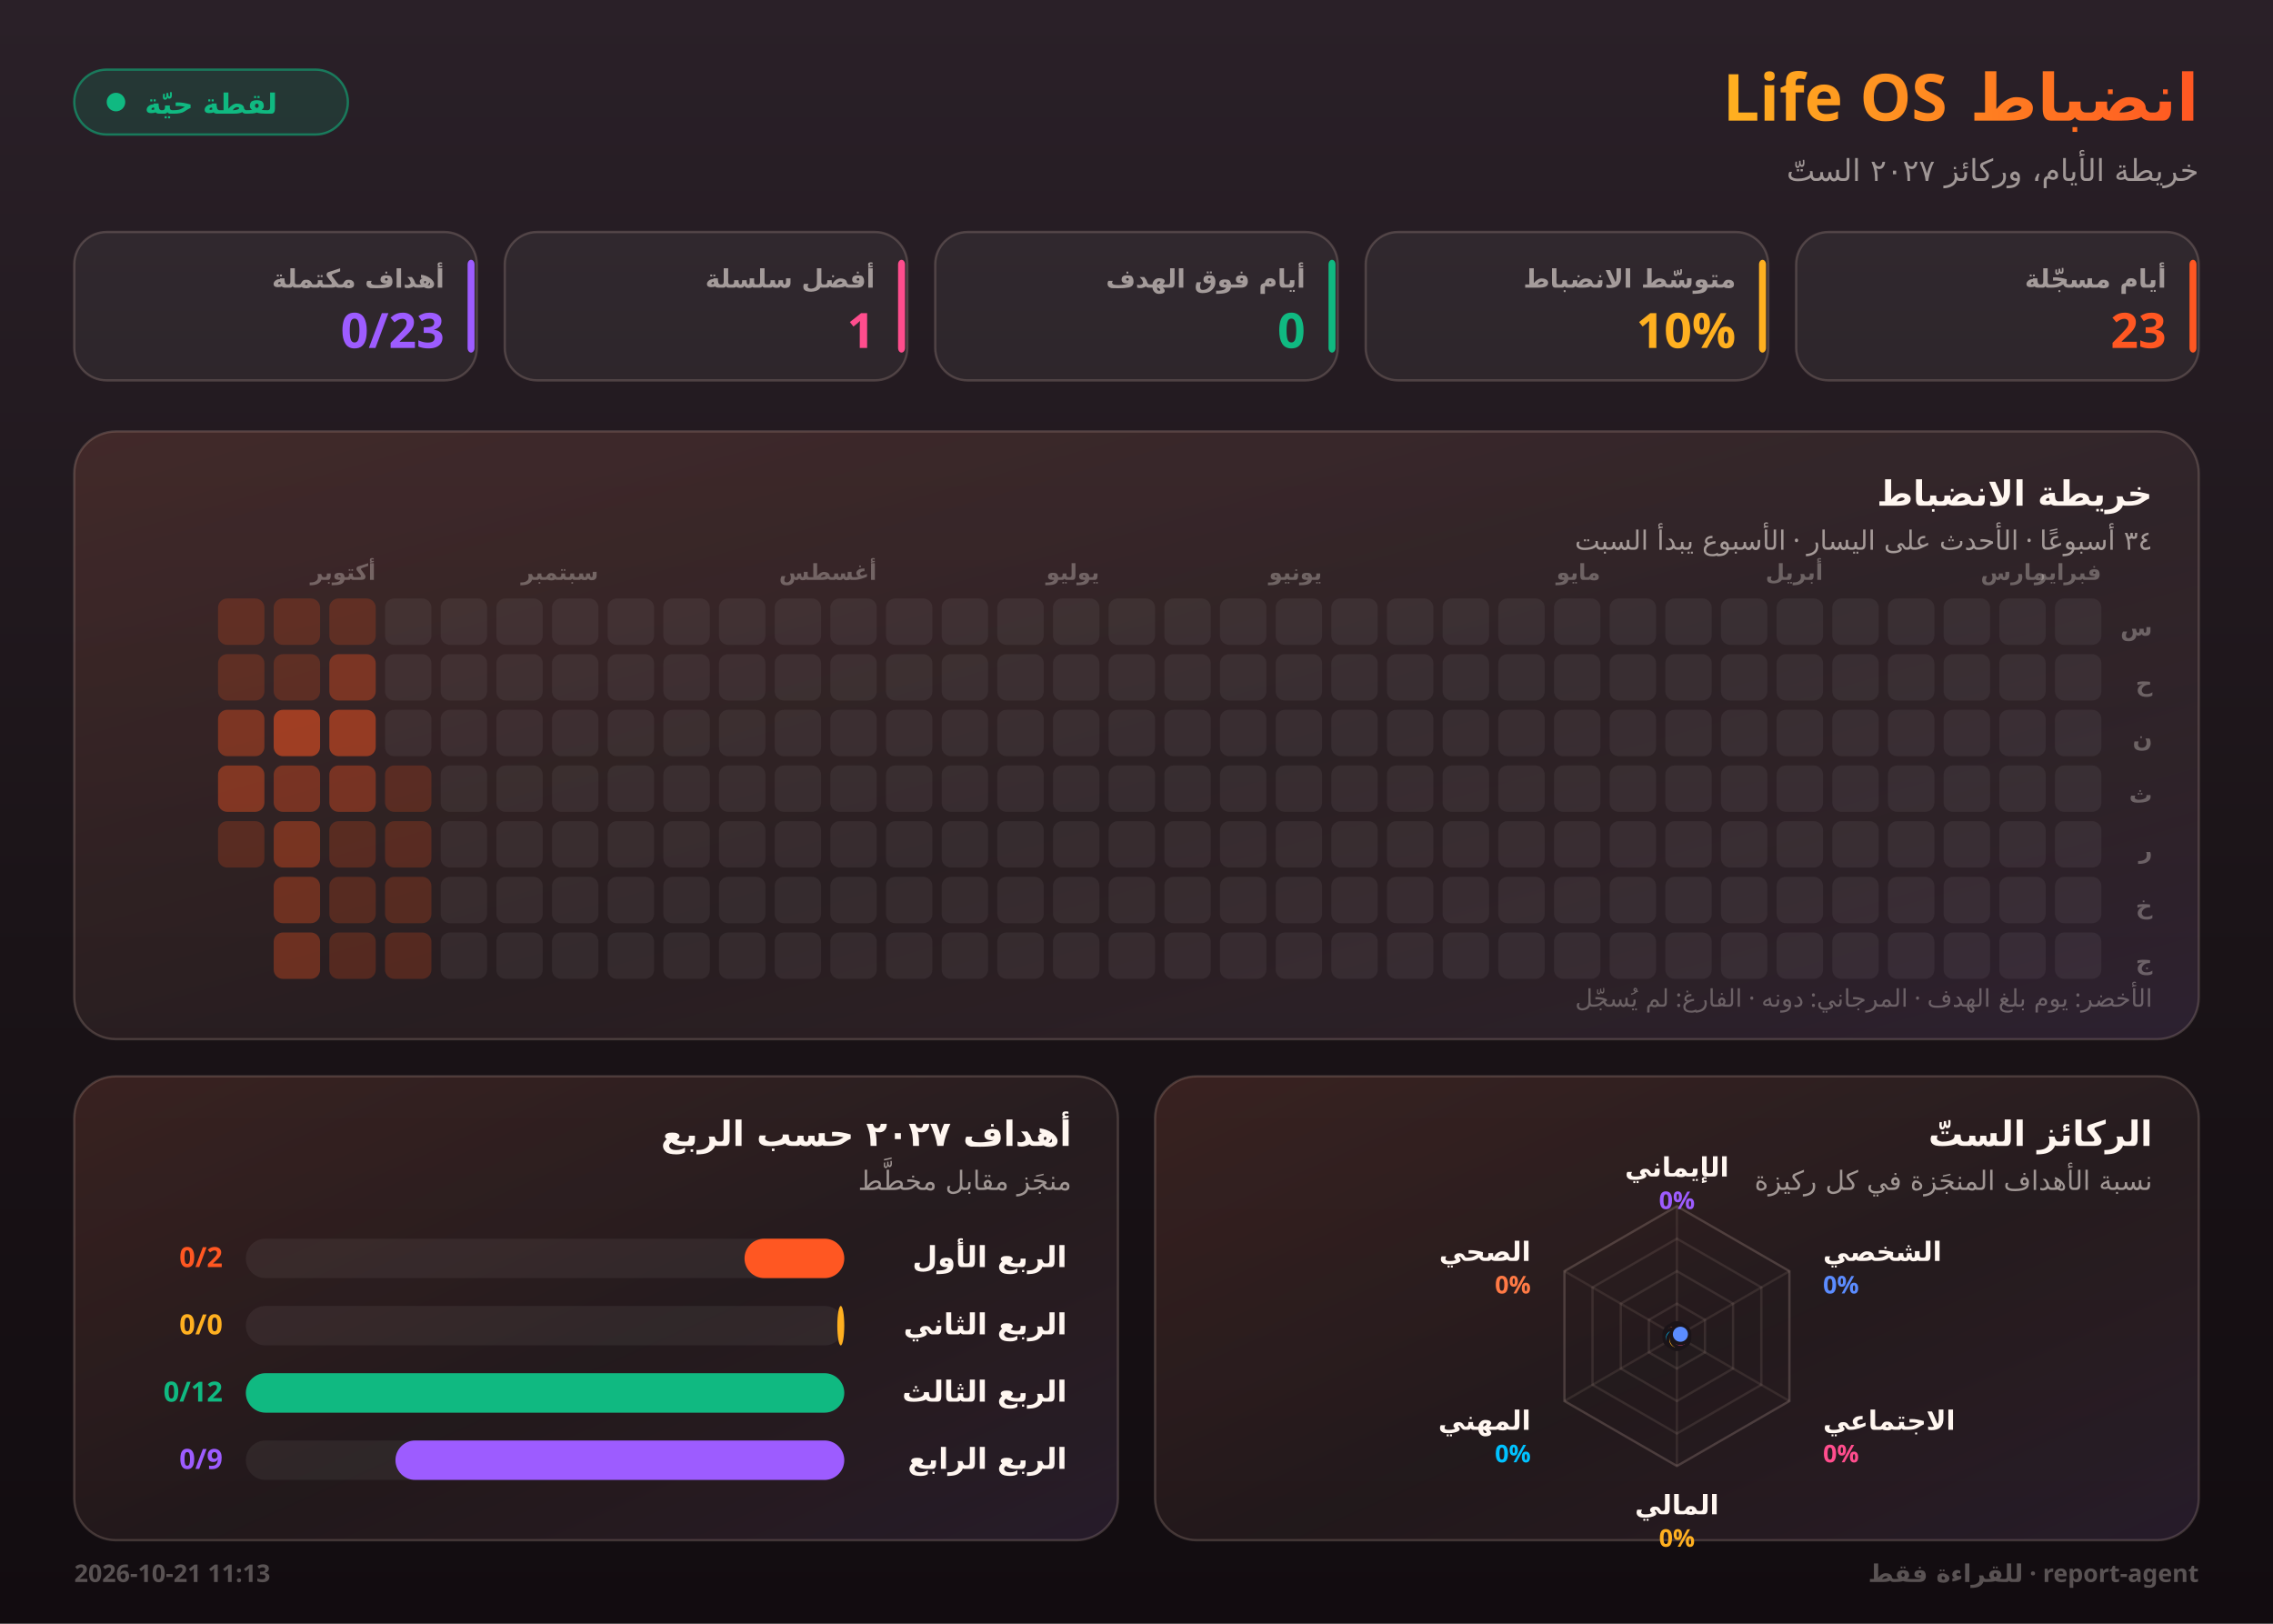
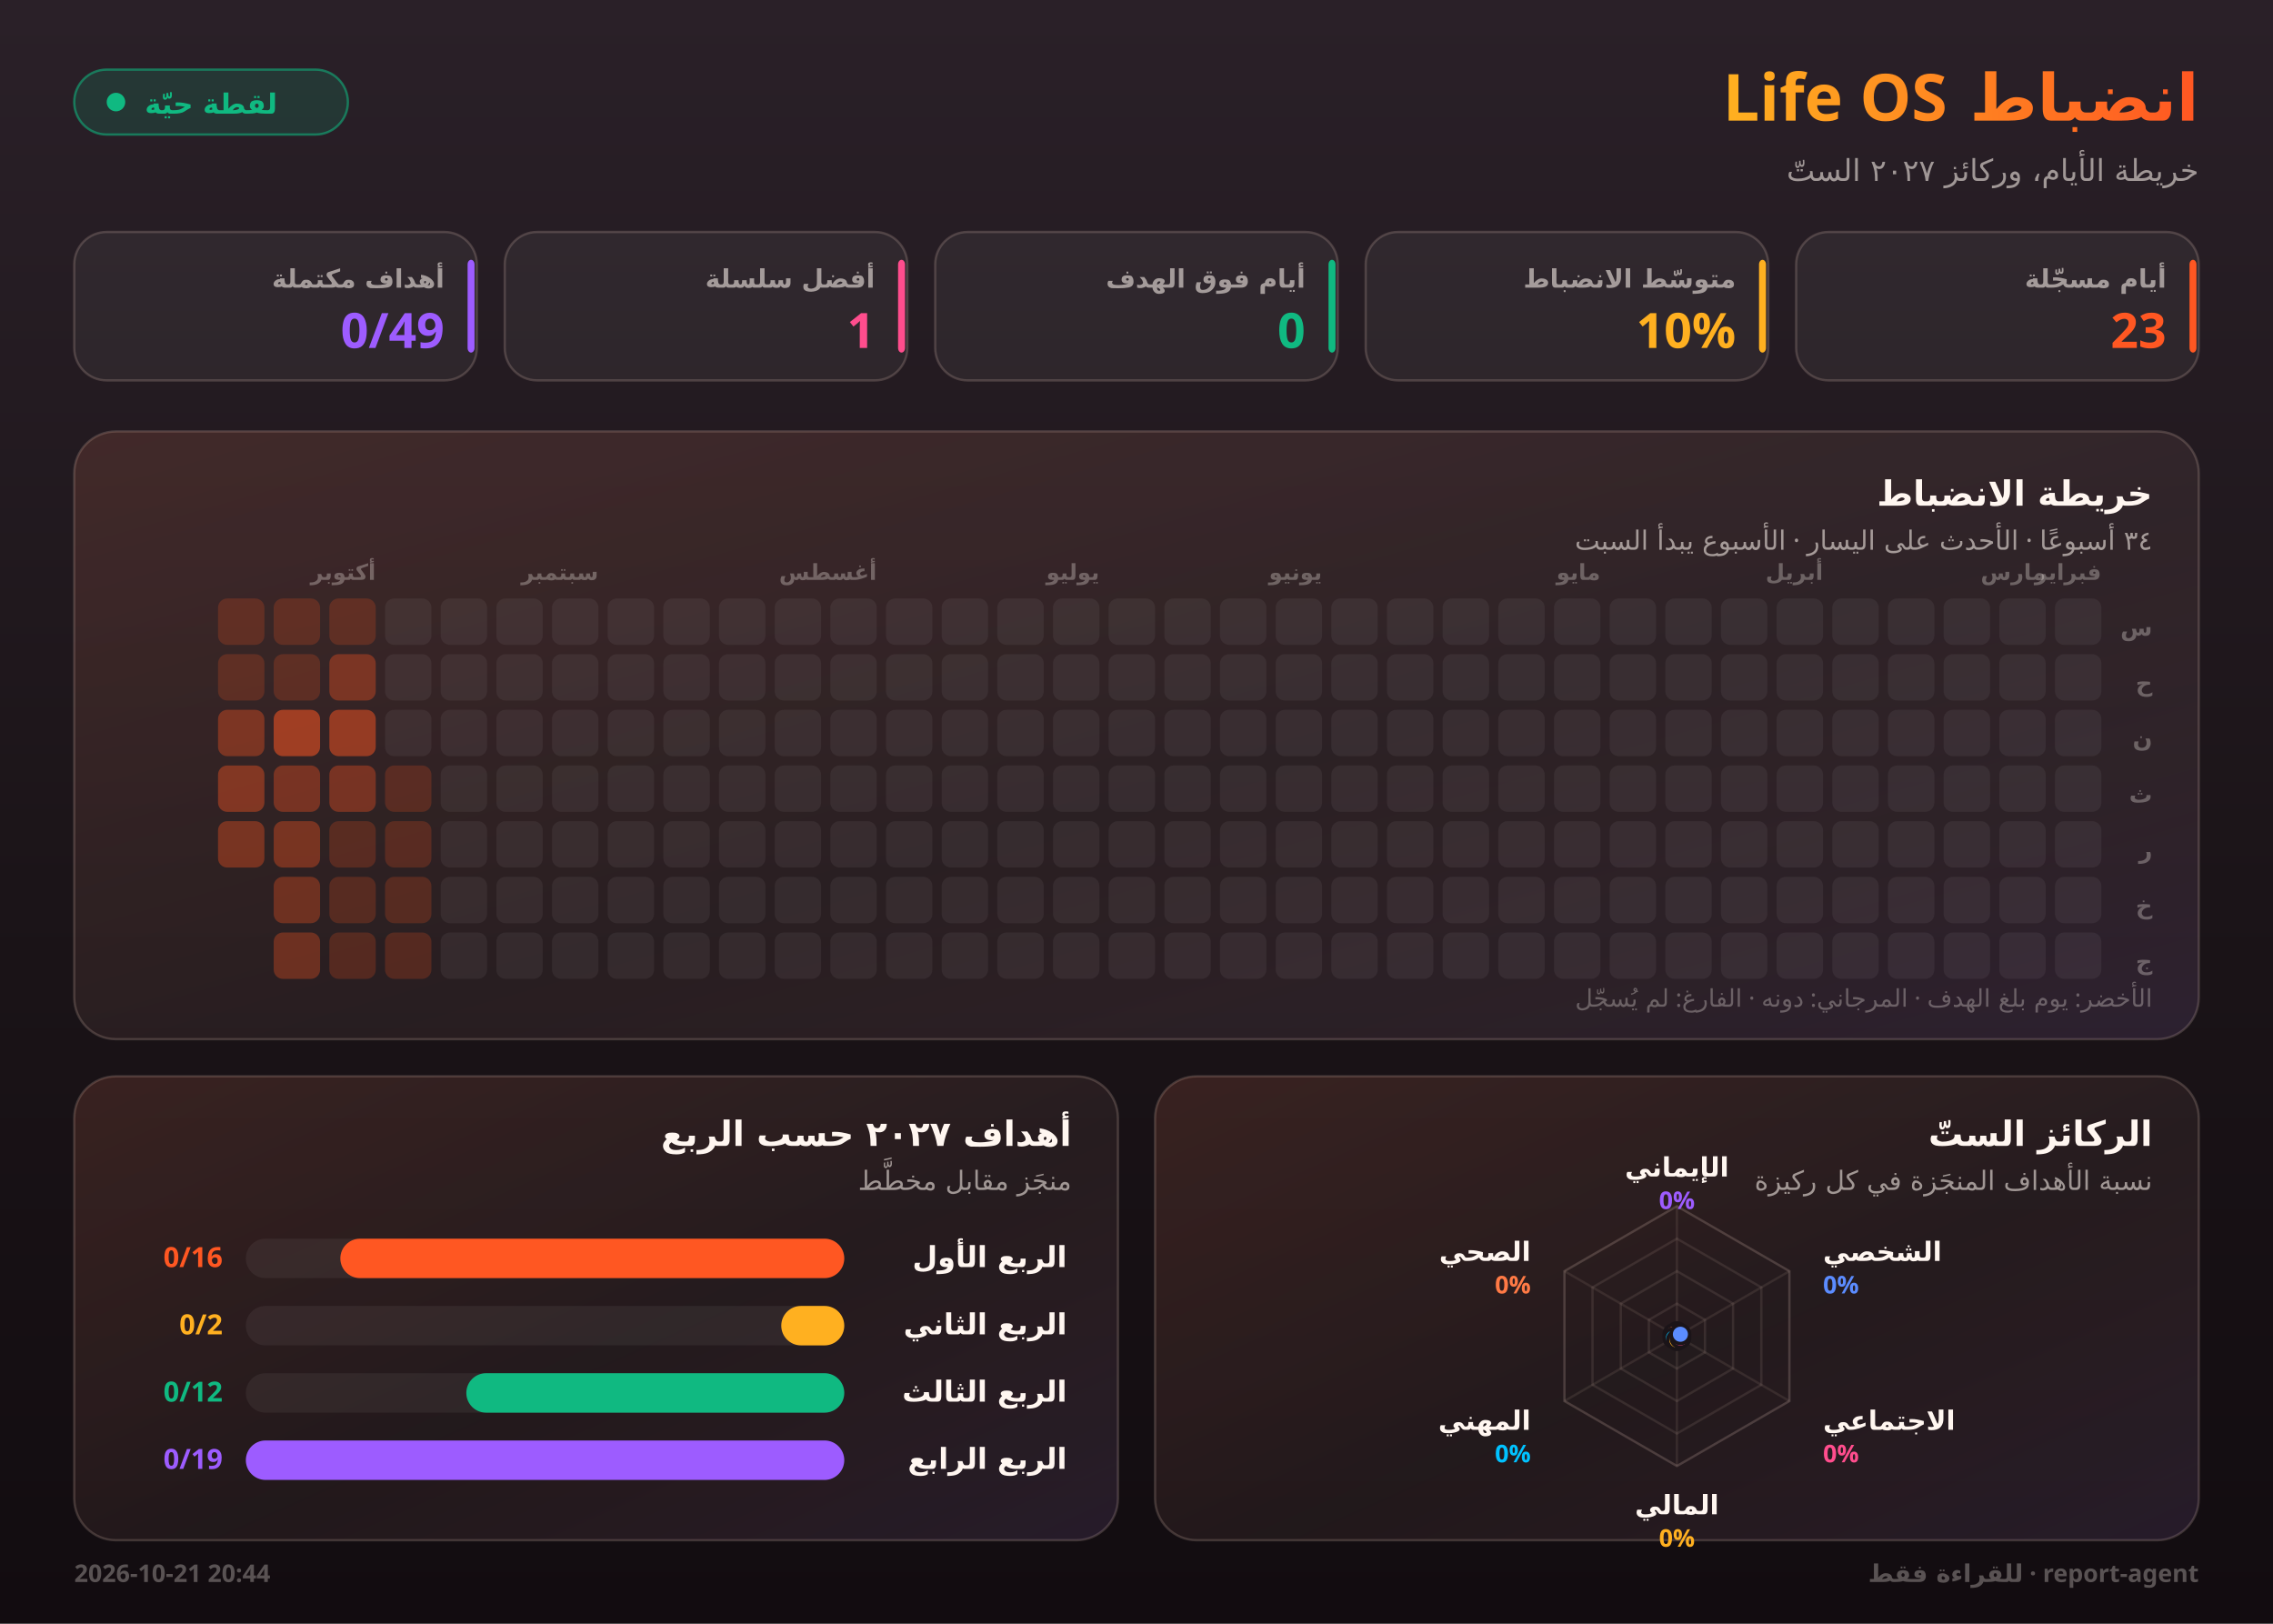
<svg xmlns="http://www.w3.org/2000/svg" width="980" height="700" viewBox="0 0 980 700" font-family="Tajawal, Cairo, 'Segoe UI', system-ui, sans-serif">
  <defs>
    <linearGradient id="sky" x1="0" y1="0" x2="0" y2="1">
      <stop offset="0%" stop-color="#2A2028" />
      <stop offset="55%" stop-color="#1B1418" />
      <stop offset="100%" stop-color="#120C10" />
    </linearGradient>
    <linearGradient id="sheen" x1="0" y1="0" x2="1" y2="1">
      <stop offset="0%" stop-color="#FF5722" stop-opacity="0.10" />
      <stop offset="55%" stop-color="#FF5722" stop-opacity="0.02" />
      <stop offset="100%" stop-color="#9D5CFF" stop-opacity="0.07" />
    </linearGradient>
    <linearGradient id="title" x1="1" y1="0" x2="0" y2="0">
      <stop offset="0%" stop-color="#FF5722" />
      <stop offset="100%" stop-color="#FFB020" />
    </linearGradient>
  </defs>
  <rect width="980" height="700" fill="url(#sky)" />
  <text x="948" y="52" fill="url(#title)" font-size="28" font-weight="800" text-anchor="start" style="direction:rtl;unicode-bidi:isolate">انضباط Life OS</text>
  <text x="948" y="78" fill="rgba(255,246,240,0.56)" font-size="13" font-weight="500" text-anchor="start" style="direction:rtl;unicode-bidi:isolate">خريطة الأيام، وركائز ٢٠٢٧ الستّ</text>
  <rect x="32" y="30" width="118" height="28" rx="14" fill="#10B981" fill-opacity="0.16" stroke="#10B981" stroke-opacity="0.55" />
  <circle cx="50" cy="44" r="4" fill="#10B981" />
  <text x="91" y="49" fill="#10B981" font-size="12" font-weight="700" text-anchor="middle" style="direction:rtl;unicode-bidi:isolate">لقطة حيّة</text>
  <rect x="774.4" y="100" width="173.6" height="64" rx="14" fill="rgba(255,255,255,0.05)" stroke="rgba(255,225,210,0.18)" />
  <rect x="944" y="112" width="3" height="40" rx="2" fill="#FF5722" />
  <text x="934" y="124" fill="rgba(255,246,240,0.56)" font-size="11" font-weight="600" text-anchor="start" style="direction:rtl;unicode-bidi:isolate">أيام مسجّلة</text>
  <text x="934" y="150" fill="#FF5722" font-size="21" font-weight="800" text-anchor="end" style="direction:ltr;unicode-bidi:isolate">23</text>
  <rect x="588.8" y="100" width="173.6" height="64" rx="14" fill="rgba(255,255,255,0.05)" stroke="rgba(255,225,210,0.18)" />
  <rect x="758.4" y="112" width="3" height="40" rx="2" fill="#FFB020" />
  <text x="748.4" y="124" fill="rgba(255,246,240,0.56)" font-size="11" font-weight="600" text-anchor="start" style="direction:rtl;unicode-bidi:isolate">متوسّط الانضباط</text>
  <text x="748.4" y="150" fill="#FFB020" font-size="21" font-weight="800" text-anchor="end" style="direction:ltr;unicode-bidi:isolate">10%</text>
  <rect x="403.2" y="100" width="173.6" height="64" rx="14" fill="rgba(255,255,255,0.05)" stroke="rgba(255,225,210,0.18)" />
  <rect x="572.8" y="112" width="3" height="40" rx="2" fill="#10B981" />
  <text x="562.8" y="124" fill="rgba(255,246,240,0.56)" font-size="11" font-weight="600" text-anchor="start" style="direction:rtl;unicode-bidi:isolate">أيام فوق الهدف</text>
  <text x="562.8" y="150" fill="#10B981" font-size="21" font-weight="800" text-anchor="end" style="direction:ltr;unicode-bidi:isolate">0</text>
  <rect x="217.6" y="100" width="173.6" height="64" rx="14" fill="rgba(255,255,255,0.05)" stroke="rgba(255,225,210,0.18)" />
  <rect x="387.2" y="112" width="3" height="40" rx="2" fill="#FF4D8D" />
  <text x="377.2" y="124" fill="rgba(255,246,240,0.56)" font-size="11" font-weight="600" text-anchor="start" style="direction:rtl;unicode-bidi:isolate">أفضل سلسلة</text>
  <text x="377.2" y="150" fill="#FF4D8D" font-size="21" font-weight="800" text-anchor="end" style="direction:ltr;unicode-bidi:isolate">1</text>
  <rect x="32" y="100" width="173.6" height="64" rx="14" fill="rgba(255,255,255,0.05)" stroke="rgba(255,225,210,0.18)" />
  <rect x="201.6" y="112" width="3" height="40" rx="2" fill="#9D5CFF" />
  <text x="191.6" y="124" fill="rgba(255,246,240,0.56)" font-size="11" font-weight="600" text-anchor="start" style="direction:rtl;unicode-bidi:isolate">أهداف مكتملة</text>
-   <text x="191.6" y="150" fill="#9D5CFF" font-size="21" font-weight="800" text-anchor="end" style="direction:ltr;unicode-bidi:isolate">0/23</text>
+   <text x="191.6" y="150" fill="#9D5CFF" font-size="21" font-weight="800" text-anchor="end" style="direction:ltr;unicode-bidi:isolate">0/49</text>
  <g>
    <rect x="32" y="186" width="916" height="262" rx="18" fill="rgba(255,255,255,0.045)" stroke="rgba(255,225,210,0.18)" />
    <rect x="32" y="186" width="916" height="262" rx="18" fill="url(#sheen)" />
  </g>
  <text x="928" y="218" fill="#FFF6F0" font-size="15" font-weight="700" text-anchor="start" style="direction:rtl;unicode-bidi:isolate">خريطة الانضباط</text>
  <text x="928" y="237" fill="rgba(255,246,240,0.56)" font-size="11.5" font-weight="500" text-anchor="start" style="direction:rtl;unicode-bidi:isolate">٣٤ أسبوعًا · الأحدث على اليسار · الأسبوع يبدأ السبت</text>
  <text x="928" y="274" fill="rgba(255,246,240,0.30)" font-size="10" font-weight="600" text-anchor="start" style="direction:rtl;unicode-bidi:isolate">س</text>
  <text x="928" y="298" fill="rgba(255,246,240,0.30)" font-size="10" font-weight="600" text-anchor="start" style="direction:rtl;unicode-bidi:isolate">ح</text>
  <text x="928" y="322" fill="rgba(255,246,240,0.30)" font-size="10" font-weight="600" text-anchor="start" style="direction:rtl;unicode-bidi:isolate">ن</text>
  <text x="928" y="346" fill="rgba(255,246,240,0.30)" font-size="10" font-weight="600" text-anchor="start" style="direction:rtl;unicode-bidi:isolate">ث</text>
  <text x="928" y="370" fill="rgba(255,246,240,0.30)" font-size="10" font-weight="600" text-anchor="start" style="direction:rtl;unicode-bidi:isolate">ر</text>
  <text x="928" y="394" fill="rgba(255,246,240,0.30)" font-size="10" font-weight="600" text-anchor="start" style="direction:rtl;unicode-bidi:isolate">خ</text>
  <text x="928" y="418" fill="rgba(255,246,240,0.30)" font-size="10" font-weight="600" text-anchor="start" style="direction:rtl;unicode-bidi:isolate">ج</text>
  <text x="906" y="250" fill="rgba(255,246,240,0.30)" font-size="9.5" font-weight="600" text-anchor="start" style="direction:rtl;unicode-bidi:isolate">فبراير</text>
  <rect x="886" y="258" width="20" height="20" rx="4" fill="rgba(255,255,255,0.055)" fill-opacity="1.00" />
  <rect x="886" y="282" width="20" height="20" rx="4" fill="rgba(255,255,255,0.055)" fill-opacity="1.00" />
  <rect x="886" y="306" width="20" height="20" rx="4" fill="rgba(255,255,255,0.055)" fill-opacity="1.00" />
  <rect x="886" y="330" width="20" height="20" rx="4" fill="rgba(255,255,255,0.055)" fill-opacity="1.00" />
  <rect x="886" y="354" width="20" height="20" rx="4" fill="rgba(255,255,255,0.055)" fill-opacity="1.00" />
  <rect x="886" y="378" width="20" height="20" rx="4" fill="rgba(255,255,255,0.055)" fill-opacity="1.00" />
  <rect x="886" y="402" width="20" height="20" rx="4" fill="rgba(255,255,255,0.055)" fill-opacity="1.00" />
  <text x="882" y="250" fill="rgba(255,246,240,0.30)" font-size="9.5" font-weight="600" text-anchor="start" style="direction:rtl;unicode-bidi:isolate">مارس</text>
  <rect x="862" y="258" width="20" height="20" rx="4" fill="rgba(255,255,255,0.055)" fill-opacity="1.00" />
  <rect x="862" y="282" width="20" height="20" rx="4" fill="rgba(255,255,255,0.055)" fill-opacity="1.00" />
  <rect x="862" y="306" width="20" height="20" rx="4" fill="rgba(255,255,255,0.055)" fill-opacity="1.00" />
  <rect x="862" y="330" width="20" height="20" rx="4" fill="rgba(255,255,255,0.055)" fill-opacity="1.00" />
  <rect x="862" y="354" width="20" height="20" rx="4" fill="rgba(255,255,255,0.055)" fill-opacity="1.00" />
  <rect x="862" y="378" width="20" height="20" rx="4" fill="rgba(255,255,255,0.055)" fill-opacity="1.00" />
  <rect x="862" y="402" width="20" height="20" rx="4" fill="rgba(255,255,255,0.055)" fill-opacity="1.00" />
  <rect x="838" y="258" width="20" height="20" rx="4" fill="rgba(255,255,255,0.055)" fill-opacity="1.00" />
  <rect x="838" y="282" width="20" height="20" rx="4" fill="rgba(255,255,255,0.055)" fill-opacity="1.00" />
  <rect x="838" y="306" width="20" height="20" rx="4" fill="rgba(255,255,255,0.055)" fill-opacity="1.00" />
  <rect x="838" y="330" width="20" height="20" rx="4" fill="rgba(255,255,255,0.055)" fill-opacity="1.00" />
  <rect x="838" y="354" width="20" height="20" rx="4" fill="rgba(255,255,255,0.055)" fill-opacity="1.00" />
  <rect x="838" y="378" width="20" height="20" rx="4" fill="rgba(255,255,255,0.055)" fill-opacity="1.00" />
  <rect x="838" y="402" width="20" height="20" rx="4" fill="rgba(255,255,255,0.055)" fill-opacity="1.00" />
  <rect x="814" y="258" width="20" height="20" rx="4" fill="rgba(255,255,255,0.055)" fill-opacity="1.00" />
  <rect x="814" y="282" width="20" height="20" rx="4" fill="rgba(255,255,255,0.055)" fill-opacity="1.00" />
  <rect x="814" y="306" width="20" height="20" rx="4" fill="rgba(255,255,255,0.055)" fill-opacity="1.00" />
  <rect x="814" y="330" width="20" height="20" rx="4" fill="rgba(255,255,255,0.055)" fill-opacity="1.00" />
  <rect x="814" y="354" width="20" height="20" rx="4" fill="rgba(255,255,255,0.055)" fill-opacity="1.00" />
  <rect x="814" y="378" width="20" height="20" rx="4" fill="rgba(255,255,255,0.055)" fill-opacity="1.00" />
  <rect x="814" y="402" width="20" height="20" rx="4" fill="rgba(255,255,255,0.055)" fill-opacity="1.00" />
  <rect x="790" y="258" width="20" height="20" rx="4" fill="rgba(255,255,255,0.055)" fill-opacity="1.00" />
  <rect x="790" y="282" width="20" height="20" rx="4" fill="rgba(255,255,255,0.055)" fill-opacity="1.00" />
  <rect x="790" y="306" width="20" height="20" rx="4" fill="rgba(255,255,255,0.055)" fill-opacity="1.00" />
  <rect x="790" y="330" width="20" height="20" rx="4" fill="rgba(255,255,255,0.055)" fill-opacity="1.00" />
  <rect x="790" y="354" width="20" height="20" rx="4" fill="rgba(255,255,255,0.055)" fill-opacity="1.00" />
  <rect x="790" y="378" width="20" height="20" rx="4" fill="rgba(255,255,255,0.055)" fill-opacity="1.00" />
  <rect x="790" y="402" width="20" height="20" rx="4" fill="rgba(255,255,255,0.055)" fill-opacity="1.00" />
  <text x="786" y="250" fill="rgba(255,246,240,0.30)" font-size="9.5" font-weight="600" text-anchor="start" style="direction:rtl;unicode-bidi:isolate">أبريل</text>
  <rect x="766" y="258" width="20" height="20" rx="4" fill="rgba(255,255,255,0.055)" fill-opacity="1.00" />
  <rect x="766" y="282" width="20" height="20" rx="4" fill="rgba(255,255,255,0.055)" fill-opacity="1.00" />
  <rect x="766" y="306" width="20" height="20" rx="4" fill="rgba(255,255,255,0.055)" fill-opacity="1.00" />
  <rect x="766" y="330" width="20" height="20" rx="4" fill="rgba(255,255,255,0.055)" fill-opacity="1.00" />
  <rect x="766" y="354" width="20" height="20" rx="4" fill="rgba(255,255,255,0.055)" fill-opacity="1.00" />
  <rect x="766" y="378" width="20" height="20" rx="4" fill="rgba(255,255,255,0.055)" fill-opacity="1.00" />
  <rect x="766" y="402" width="20" height="20" rx="4" fill="rgba(255,255,255,0.055)" fill-opacity="1.00" />
  <rect x="742" y="258" width="20" height="20" rx="4" fill="rgba(255,255,255,0.055)" fill-opacity="1.00" />
  <rect x="742" y="282" width="20" height="20" rx="4" fill="rgba(255,255,255,0.055)" fill-opacity="1.00" />
  <rect x="742" y="306" width="20" height="20" rx="4" fill="rgba(255,255,255,0.055)" fill-opacity="1.00" />
  <rect x="742" y="330" width="20" height="20" rx="4" fill="rgba(255,255,255,0.055)" fill-opacity="1.00" />
  <rect x="742" y="354" width="20" height="20" rx="4" fill="rgba(255,255,255,0.055)" fill-opacity="1.00" />
  <rect x="742" y="378" width="20" height="20" rx="4" fill="rgba(255,255,255,0.055)" fill-opacity="1.00" />
  <rect x="742" y="402" width="20" height="20" rx="4" fill="rgba(255,255,255,0.055)" fill-opacity="1.00" />
  <rect x="718" y="258" width="20" height="20" rx="4" fill="rgba(255,255,255,0.055)" fill-opacity="1.00" />
  <rect x="718" y="282" width="20" height="20" rx="4" fill="rgba(255,255,255,0.055)" fill-opacity="1.00" />
  <rect x="718" y="306" width="20" height="20" rx="4" fill="rgba(255,255,255,0.055)" fill-opacity="1.00" />
  <rect x="718" y="330" width="20" height="20" rx="4" fill="rgba(255,255,255,0.055)" fill-opacity="1.00" />
  <rect x="718" y="354" width="20" height="20" rx="4" fill="rgba(255,255,255,0.055)" fill-opacity="1.00" />
  <rect x="718" y="378" width="20" height="20" rx="4" fill="rgba(255,255,255,0.055)" fill-opacity="1.00" />
  <rect x="718" y="402" width="20" height="20" rx="4" fill="rgba(255,255,255,0.055)" fill-opacity="1.00" />
  <rect x="694" y="258" width="20" height="20" rx="4" fill="rgba(255,255,255,0.055)" fill-opacity="1.00" />
  <rect x="694" y="282" width="20" height="20" rx="4" fill="rgba(255,255,255,0.055)" fill-opacity="1.00" />
  <rect x="694" y="306" width="20" height="20" rx="4" fill="rgba(255,255,255,0.055)" fill-opacity="1.00" />
  <rect x="694" y="330" width="20" height="20" rx="4" fill="rgba(255,255,255,0.055)" fill-opacity="1.00" />
  <rect x="694" y="354" width="20" height="20" rx="4" fill="rgba(255,255,255,0.055)" fill-opacity="1.00" />
  <rect x="694" y="378" width="20" height="20" rx="4" fill="rgba(255,255,255,0.055)" fill-opacity="1.00" />
  <rect x="694" y="402" width="20" height="20" rx="4" fill="rgba(255,255,255,0.055)" fill-opacity="1.00" />
  <text x="690" y="250" fill="rgba(255,246,240,0.30)" font-size="9.5" font-weight="600" text-anchor="start" style="direction:rtl;unicode-bidi:isolate">مايو</text>
  <rect x="670" y="258" width="20" height="20" rx="4" fill="rgba(255,255,255,0.055)" fill-opacity="1.00" />
  <rect x="670" y="282" width="20" height="20" rx="4" fill="rgba(255,255,255,0.055)" fill-opacity="1.00" />
  <rect x="670" y="306" width="20" height="20" rx="4" fill="rgba(255,255,255,0.055)" fill-opacity="1.00" />
  <rect x="670" y="330" width="20" height="20" rx="4" fill="rgba(255,255,255,0.055)" fill-opacity="1.00" />
  <rect x="670" y="354" width="20" height="20" rx="4" fill="rgba(255,255,255,0.055)" fill-opacity="1.00" />
  <rect x="670" y="378" width="20" height="20" rx="4" fill="rgba(255,255,255,0.055)" fill-opacity="1.00" />
  <rect x="670" y="402" width="20" height="20" rx="4" fill="rgba(255,255,255,0.055)" fill-opacity="1.00" />
  <rect x="646" y="258" width="20" height="20" rx="4" fill="rgba(255,255,255,0.055)" fill-opacity="1.00" />
  <rect x="646" y="282" width="20" height="20" rx="4" fill="rgba(255,255,255,0.055)" fill-opacity="1.00" />
  <rect x="646" y="306" width="20" height="20" rx="4" fill="rgba(255,255,255,0.055)" fill-opacity="1.00" />
  <rect x="646" y="330" width="20" height="20" rx="4" fill="rgba(255,255,255,0.055)" fill-opacity="1.00" />
  <rect x="646" y="354" width="20" height="20" rx="4" fill="rgba(255,255,255,0.055)" fill-opacity="1.00" />
  <rect x="646" y="378" width="20" height="20" rx="4" fill="rgba(255,255,255,0.055)" fill-opacity="1.00" />
  <rect x="646" y="402" width="20" height="20" rx="4" fill="rgba(255,255,255,0.055)" fill-opacity="1.00" />
  <rect x="622" y="258" width="20" height="20" rx="4" fill="rgba(255,255,255,0.055)" fill-opacity="1.00" />
  <rect x="622" y="282" width="20" height="20" rx="4" fill="rgba(255,255,255,0.055)" fill-opacity="1.00" />
  <rect x="622" y="306" width="20" height="20" rx="4" fill="rgba(255,255,255,0.055)" fill-opacity="1.00" />
  <rect x="622" y="330" width="20" height="20" rx="4" fill="rgba(255,255,255,0.055)" fill-opacity="1.00" />
  <rect x="622" y="354" width="20" height="20" rx="4" fill="rgba(255,255,255,0.055)" fill-opacity="1.00" />
  <rect x="622" y="378" width="20" height="20" rx="4" fill="rgba(255,255,255,0.055)" fill-opacity="1.00" />
  <rect x="622" y="402" width="20" height="20" rx="4" fill="rgba(255,255,255,0.055)" fill-opacity="1.00" />
  <rect x="598" y="258" width="20" height="20" rx="4" fill="rgba(255,255,255,0.055)" fill-opacity="1.00" />
  <rect x="598" y="282" width="20" height="20" rx="4" fill="rgba(255,255,255,0.055)" fill-opacity="1.00" />
  <rect x="598" y="306" width="20" height="20" rx="4" fill="rgba(255,255,255,0.055)" fill-opacity="1.00" />
  <rect x="598" y="330" width="20" height="20" rx="4" fill="rgba(255,255,255,0.055)" fill-opacity="1.00" />
  <rect x="598" y="354" width="20" height="20" rx="4" fill="rgba(255,255,255,0.055)" fill-opacity="1.00" />
  <rect x="598" y="378" width="20" height="20" rx="4" fill="rgba(255,255,255,0.055)" fill-opacity="1.00" />
  <rect x="598" y="402" width="20" height="20" rx="4" fill="rgba(255,255,255,0.055)" fill-opacity="1.00" />
  <rect x="574" y="258" width="20" height="20" rx="4" fill="rgba(255,255,255,0.055)" fill-opacity="1.00" />
  <rect x="574" y="282" width="20" height="20" rx="4" fill="rgba(255,255,255,0.055)" fill-opacity="1.00" />
  <rect x="574" y="306" width="20" height="20" rx="4" fill="rgba(255,255,255,0.055)" fill-opacity="1.00" />
  <rect x="574" y="330" width="20" height="20" rx="4" fill="rgba(255,255,255,0.055)" fill-opacity="1.00" />
  <rect x="574" y="354" width="20" height="20" rx="4" fill="rgba(255,255,255,0.055)" fill-opacity="1.00" />
  <rect x="574" y="378" width="20" height="20" rx="4" fill="rgba(255,255,255,0.055)" fill-opacity="1.00" />
  <rect x="574" y="402" width="20" height="20" rx="4" fill="rgba(255,255,255,0.055)" fill-opacity="1.00" />
  <text x="570" y="250" fill="rgba(255,246,240,0.30)" font-size="9.5" font-weight="600" text-anchor="start" style="direction:rtl;unicode-bidi:isolate">يونيو</text>
  <rect x="550" y="258" width="20" height="20" rx="4" fill="rgba(255,255,255,0.055)" fill-opacity="1.00" />
  <rect x="550" y="282" width="20" height="20" rx="4" fill="rgba(255,255,255,0.055)" fill-opacity="1.00" />
  <rect x="550" y="306" width="20" height="20" rx="4" fill="rgba(255,255,255,0.055)" fill-opacity="1.00" />
  <rect x="550" y="330" width="20" height="20" rx="4" fill="rgba(255,255,255,0.055)" fill-opacity="1.00" />
  <rect x="550" y="354" width="20" height="20" rx="4" fill="rgba(255,255,255,0.055)" fill-opacity="1.00" />
  <rect x="550" y="378" width="20" height="20" rx="4" fill="rgba(255,255,255,0.055)" fill-opacity="1.00" />
  <rect x="550" y="402" width="20" height="20" rx="4" fill="rgba(255,255,255,0.055)" fill-opacity="1.00" />
  <rect x="526" y="258" width="20" height="20" rx="4" fill="rgba(255,255,255,0.055)" fill-opacity="1.00" />
  <rect x="526" y="282" width="20" height="20" rx="4" fill="rgba(255,255,255,0.055)" fill-opacity="1.00" />
  <rect x="526" y="306" width="20" height="20" rx="4" fill="rgba(255,255,255,0.055)" fill-opacity="1.00" />
  <rect x="526" y="330" width="20" height="20" rx="4" fill="rgba(255,255,255,0.055)" fill-opacity="1.00" />
  <rect x="526" y="354" width="20" height="20" rx="4" fill="rgba(255,255,255,0.055)" fill-opacity="1.00" />
  <rect x="526" y="378" width="20" height="20" rx="4" fill="rgba(255,255,255,0.055)" fill-opacity="1.00" />
  <rect x="526" y="402" width="20" height="20" rx="4" fill="rgba(255,255,255,0.055)" fill-opacity="1.00" />
  <rect x="502" y="258" width="20" height="20" rx="4" fill="rgba(255,255,255,0.055)" fill-opacity="1.00" />
  <rect x="502" y="282" width="20" height="20" rx="4" fill="rgba(255,255,255,0.055)" fill-opacity="1.00" />
  <rect x="502" y="306" width="20" height="20" rx="4" fill="rgba(255,255,255,0.055)" fill-opacity="1.00" />
  <rect x="502" y="330" width="20" height="20" rx="4" fill="rgba(255,255,255,0.055)" fill-opacity="1.00" />
  <rect x="502" y="354" width="20" height="20" rx="4" fill="rgba(255,255,255,0.055)" fill-opacity="1.00" />
  <rect x="502" y="378" width="20" height="20" rx="4" fill="rgba(255,255,255,0.055)" fill-opacity="1.00" />
  <rect x="502" y="402" width="20" height="20" rx="4" fill="rgba(255,255,255,0.055)" fill-opacity="1.00" />
  <rect x="478" y="258" width="20" height="20" rx="4" fill="rgba(255,255,255,0.055)" fill-opacity="1.00" />
  <rect x="478" y="282" width="20" height="20" rx="4" fill="rgba(255,255,255,0.055)" fill-opacity="1.00" />
  <rect x="478" y="306" width="20" height="20" rx="4" fill="rgba(255,255,255,0.055)" fill-opacity="1.00" />
  <rect x="478" y="330" width="20" height="20" rx="4" fill="rgba(255,255,255,0.055)" fill-opacity="1.00" />
  <rect x="478" y="354" width="20" height="20" rx="4" fill="rgba(255,255,255,0.055)" fill-opacity="1.00" />
  <rect x="478" y="378" width="20" height="20" rx="4" fill="rgba(255,255,255,0.055)" fill-opacity="1.00" />
  <rect x="478" y="402" width="20" height="20" rx="4" fill="rgba(255,255,255,0.055)" fill-opacity="1.00" />
  <text x="474" y="250" fill="rgba(255,246,240,0.30)" font-size="9.5" font-weight="600" text-anchor="start" style="direction:rtl;unicode-bidi:isolate">يوليو</text>
  <rect x="454" y="258" width="20" height="20" rx="4" fill="rgba(255,255,255,0.055)" fill-opacity="1.00" />
  <rect x="454" y="282" width="20" height="20" rx="4" fill="rgba(255,255,255,0.055)" fill-opacity="1.00" />
  <rect x="454" y="306" width="20" height="20" rx="4" fill="rgba(255,255,255,0.055)" fill-opacity="1.00" />
  <rect x="454" y="330" width="20" height="20" rx="4" fill="rgba(255,255,255,0.055)" fill-opacity="1.00" />
  <rect x="454" y="354" width="20" height="20" rx="4" fill="rgba(255,255,255,0.055)" fill-opacity="1.00" />
  <rect x="454" y="378" width="20" height="20" rx="4" fill="rgba(255,255,255,0.055)" fill-opacity="1.00" />
  <rect x="454" y="402" width="20" height="20" rx="4" fill="rgba(255,255,255,0.055)" fill-opacity="1.00" />
  <rect x="430" y="258" width="20" height="20" rx="4" fill="rgba(255,255,255,0.055)" fill-opacity="1.00" />
  <rect x="430" y="282" width="20" height="20" rx="4" fill="rgba(255,255,255,0.055)" fill-opacity="1.00" />
  <rect x="430" y="306" width="20" height="20" rx="4" fill="rgba(255,255,255,0.055)" fill-opacity="1.00" />
  <rect x="430" y="330" width="20" height="20" rx="4" fill="rgba(255,255,255,0.055)" fill-opacity="1.00" />
  <rect x="430" y="354" width="20" height="20" rx="4" fill="rgba(255,255,255,0.055)" fill-opacity="1.00" />
  <rect x="430" y="378" width="20" height="20" rx="4" fill="rgba(255,255,255,0.055)" fill-opacity="1.00" />
  <rect x="430" y="402" width="20" height="20" rx="4" fill="rgba(255,255,255,0.055)" fill-opacity="1.00" />
  <rect x="406" y="258" width="20" height="20" rx="4" fill="rgba(255,255,255,0.055)" fill-opacity="1.00" />
  <rect x="406" y="282" width="20" height="20" rx="4" fill="rgba(255,255,255,0.055)" fill-opacity="1.00" />
  <rect x="406" y="306" width="20" height="20" rx="4" fill="rgba(255,255,255,0.055)" fill-opacity="1.00" />
  <rect x="406" y="330" width="20" height="20" rx="4" fill="rgba(255,255,255,0.055)" fill-opacity="1.00" />
  <rect x="406" y="354" width="20" height="20" rx="4" fill="rgba(255,255,255,0.055)" fill-opacity="1.00" />
  <rect x="406" y="378" width="20" height="20" rx="4" fill="rgba(255,255,255,0.055)" fill-opacity="1.00" />
  <rect x="406" y="402" width="20" height="20" rx="4" fill="rgba(255,255,255,0.055)" fill-opacity="1.00" />
  <rect x="382" y="258" width="20" height="20" rx="4" fill="rgba(255,255,255,0.055)" fill-opacity="1.00" />
  <rect x="382" y="282" width="20" height="20" rx="4" fill="rgba(255,255,255,0.055)" fill-opacity="1.00" />
  <rect x="382" y="306" width="20" height="20" rx="4" fill="rgba(255,255,255,0.055)" fill-opacity="1.00" />
  <rect x="382" y="330" width="20" height="20" rx="4" fill="rgba(255,255,255,0.055)" fill-opacity="1.00" />
  <rect x="382" y="354" width="20" height="20" rx="4" fill="rgba(255,255,255,0.055)" fill-opacity="1.00" />
  <rect x="382" y="378" width="20" height="20" rx="4" fill="rgba(255,255,255,0.055)" fill-opacity="1.00" />
  <rect x="382" y="402" width="20" height="20" rx="4" fill="rgba(255,255,255,0.055)" fill-opacity="1.00" />
  <text x="378" y="250" fill="rgba(255,246,240,0.30)" font-size="9.5" font-weight="600" text-anchor="start" style="direction:rtl;unicode-bidi:isolate">أغسطس</text>
  <rect x="358" y="258" width="20" height="20" rx="4" fill="rgba(255,255,255,0.055)" fill-opacity="1.00" />
  <rect x="358" y="282" width="20" height="20" rx="4" fill="rgba(255,255,255,0.055)" fill-opacity="1.00" />
  <rect x="358" y="306" width="20" height="20" rx="4" fill="rgba(255,255,255,0.055)" fill-opacity="1.00" />
  <rect x="358" y="330" width="20" height="20" rx="4" fill="rgba(255,255,255,0.055)" fill-opacity="1.00" />
  <rect x="358" y="354" width="20" height="20" rx="4" fill="rgba(255,255,255,0.055)" fill-opacity="1.00" />
  <rect x="358" y="378" width="20" height="20" rx="4" fill="rgba(255,255,255,0.055)" fill-opacity="1.00" />
  <rect x="358" y="402" width="20" height="20" rx="4" fill="rgba(255,255,255,0.055)" fill-opacity="1.00" />
  <rect x="334" y="258" width="20" height="20" rx="4" fill="rgba(255,255,255,0.055)" fill-opacity="1.00" />
  <rect x="334" y="282" width="20" height="20" rx="4" fill="rgba(255,255,255,0.055)" fill-opacity="1.00" />
  <rect x="334" y="306" width="20" height="20" rx="4" fill="rgba(255,255,255,0.055)" fill-opacity="1.00" />
  <rect x="334" y="330" width="20" height="20" rx="4" fill="rgba(255,255,255,0.055)" fill-opacity="1.00" />
  <rect x="334" y="354" width="20" height="20" rx="4" fill="rgba(255,255,255,0.055)" fill-opacity="1.00" />
  <rect x="334" y="378" width="20" height="20" rx="4" fill="rgba(255,255,255,0.055)" fill-opacity="1.00" />
  <rect x="334" y="402" width="20" height="20" rx="4" fill="rgba(255,255,255,0.055)" fill-opacity="1.00" />
  <rect x="310" y="258" width="20" height="20" rx="4" fill="rgba(255,255,255,0.055)" fill-opacity="1.00" />
  <rect x="310" y="282" width="20" height="20" rx="4" fill="rgba(255,255,255,0.055)" fill-opacity="1.00" />
  <rect x="310" y="306" width="20" height="20" rx="4" fill="rgba(255,255,255,0.055)" fill-opacity="1.00" />
  <rect x="310" y="330" width="20" height="20" rx="4" fill="rgba(255,255,255,0.055)" fill-opacity="1.00" />
  <rect x="310" y="354" width="20" height="20" rx="4" fill="rgba(255,255,255,0.055)" fill-opacity="1.00" />
  <rect x="310" y="378" width="20" height="20" rx="4" fill="rgba(255,255,255,0.055)" fill-opacity="1.00" />
  <rect x="310" y="402" width="20" height="20" rx="4" fill="rgba(255,255,255,0.055)" fill-opacity="1.00" />
  <rect x="286" y="258" width="20" height="20" rx="4" fill="rgba(255,255,255,0.055)" fill-opacity="1.00" />
  <rect x="286" y="282" width="20" height="20" rx="4" fill="rgba(255,255,255,0.055)" fill-opacity="1.00" />
  <rect x="286" y="306" width="20" height="20" rx="4" fill="rgba(255,255,255,0.055)" fill-opacity="1.00" />
  <rect x="286" y="330" width="20" height="20" rx="4" fill="rgba(255,255,255,0.055)" fill-opacity="1.00" />
  <rect x="286" y="354" width="20" height="20" rx="4" fill="rgba(255,255,255,0.055)" fill-opacity="1.00" />
  <rect x="286" y="378" width="20" height="20" rx="4" fill="rgba(255,255,255,0.055)" fill-opacity="1.00" />
  <rect x="286" y="402" width="20" height="20" rx="4" fill="rgba(255,255,255,0.055)" fill-opacity="1.00" />
  <rect x="262" y="258" width="20" height="20" rx="4" fill="rgba(255,255,255,0.055)" fill-opacity="1.00" />
  <rect x="262" y="282" width="20" height="20" rx="4" fill="rgba(255,255,255,0.055)" fill-opacity="1.00" />
  <rect x="262" y="306" width="20" height="20" rx="4" fill="rgba(255,255,255,0.055)" fill-opacity="1.00" />
  <rect x="262" y="330" width="20" height="20" rx="4" fill="rgba(255,255,255,0.055)" fill-opacity="1.00" />
  <rect x="262" y="354" width="20" height="20" rx="4" fill="rgba(255,255,255,0.055)" fill-opacity="1.00" />
  <rect x="262" y="378" width="20" height="20" rx="4" fill="rgba(255,255,255,0.055)" fill-opacity="1.00" />
  <rect x="262" y="402" width="20" height="20" rx="4" fill="rgba(255,255,255,0.055)" fill-opacity="1.00" />
  <text x="258" y="250" fill="rgba(255,246,240,0.30)" font-size="9.5" font-weight="600" text-anchor="start" style="direction:rtl;unicode-bidi:isolate">سبتمبر</text>
  <rect x="238" y="258" width="20" height="20" rx="4" fill="rgba(255,255,255,0.055)" fill-opacity="1.00" />
  <rect x="238" y="282" width="20" height="20" rx="4" fill="rgba(255,255,255,0.055)" fill-opacity="1.00" />
  <rect x="238" y="306" width="20" height="20" rx="4" fill="rgba(255,255,255,0.055)" fill-opacity="1.00" />
  <rect x="238" y="330" width="20" height="20" rx="4" fill="rgba(255,255,255,0.055)" fill-opacity="1.00" />
  <rect x="238" y="354" width="20" height="20" rx="4" fill="rgba(255,255,255,0.055)" fill-opacity="1.00" />
  <rect x="238" y="378" width="20" height="20" rx="4" fill="rgba(255,255,255,0.055)" fill-opacity="1.00" />
  <rect x="238" y="402" width="20" height="20" rx="4" fill="rgba(255,255,255,0.055)" fill-opacity="1.00" />
  <rect x="214" y="258" width="20" height="20" rx="4" fill="rgba(255,255,255,0.055)" fill-opacity="1.00" />
  <rect x="214" y="282" width="20" height="20" rx="4" fill="rgba(255,255,255,0.055)" fill-opacity="1.00" />
  <rect x="214" y="306" width="20" height="20" rx="4" fill="rgba(255,255,255,0.055)" fill-opacity="1.00" />
  <rect x="214" y="330" width="20" height="20" rx="4" fill="rgba(255,255,255,0.055)" fill-opacity="1.00" />
  <rect x="214" y="354" width="20" height="20" rx="4" fill="rgba(255,255,255,0.055)" fill-opacity="1.00" />
  <rect x="214" y="378" width="20" height="20" rx="4" fill="rgba(255,255,255,0.055)" fill-opacity="1.00" />
  <rect x="214" y="402" width="20" height="20" rx="4" fill="rgba(255,255,255,0.055)" fill-opacity="1.00" />
  <rect x="190" y="258" width="20" height="20" rx="4" fill="rgba(255,255,255,0.055)" fill-opacity="1.00" />
  <rect x="190" y="282" width="20" height="20" rx="4" fill="rgba(255,255,255,0.055)" fill-opacity="1.00" />
  <rect x="190" y="306" width="20" height="20" rx="4" fill="rgba(255,255,255,0.055)" fill-opacity="1.00" />
  <rect x="190" y="330" width="20" height="20" rx="4" fill="rgba(255,255,255,0.055)" fill-opacity="1.00" />
  <rect x="190" y="354" width="20" height="20" rx="4" fill="rgba(255,255,255,0.055)" fill-opacity="1.00" />
  <rect x="190" y="378" width="20" height="20" rx="4" fill="rgba(255,255,255,0.055)" fill-opacity="1.00" />
  <rect x="190" y="402" width="20" height="20" rx="4" fill="rgba(255,255,255,0.055)" fill-opacity="1.00" />
  <rect x="166" y="258" width="20" height="20" rx="4" fill="rgba(255,255,255,0.055)" fill-opacity="1.00" />
  <rect x="166" y="282" width="20" height="20" rx="4" fill="rgba(255,255,255,0.055)" fill-opacity="1.00" />
  <rect x="166" y="306" width="20" height="20" rx="4" fill="rgba(255,255,255,0.055)" fill-opacity="1.00" />
  <rect x="166" y="330" width="20" height="20" rx="4" fill="#FF5722" fill-opacity="0.20" />
  <rect x="166" y="354" width="20" height="20" rx="4" fill="#FF5722" fill-opacity="0.20" />
  <rect x="166" y="378" width="20" height="20" rx="4" fill="#FF5722" fill-opacity="0.20" />
  <rect x="166" y="402" width="20" height="20" rx="4" fill="#FF5722" fill-opacity="0.20" />
  <text x="162" y="250" fill="rgba(255,246,240,0.30)" font-size="9.5" font-weight="600" text-anchor="start" style="direction:rtl;unicode-bidi:isolate">أكتوبر</text>
  <rect x="142" y="258" width="20" height="20" rx="4" fill="#FF5722" fill-opacity="0.20" />
  <rect x="142" y="282" width="20" height="20" rx="4" fill="#FF5722" fill-opacity="0.34" />
  <rect x="142" y="306" width="20" height="20" rx="4" fill="#FF5722" fill-opacity="0.48" />
  <rect x="142" y="330" width="20" height="20" rx="4" fill="#FF5722" fill-opacity="0.34" />
  <rect x="142" y="354" width="20" height="20" rx="4" fill="#FF5722" fill-opacity="0.20" />
  <rect x="142" y="378" width="20" height="20" rx="4" fill="#FF5722" fill-opacity="0.20" />
  <rect x="142" y="402" width="20" height="20" rx="4" fill="#FF5722" fill-opacity="0.20" />
  <rect x="118" y="258" width="20" height="20" rx="4" fill="#FF5722" fill-opacity="0.20" />
  <rect x="118" y="282" width="20" height="20" rx="4" fill="#FF5722" fill-opacity="0.20" />
  <rect x="118" y="306" width="20" height="20" rx="4" fill="#FF5722" fill-opacity="0.53" />
  <rect x="118" y="330" width="20" height="20" rx="4" fill="#FF5722" fill-opacity="0.34" />
  <rect x="118" y="354" width="20" height="20" rx="4" fill="#FF5722" fill-opacity="0.35" />
  <rect x="118" y="378" width="20" height="20" rx="4" fill="#FF5722" fill-opacity="0.31" />
  <rect x="118" y="402" width="20" height="20" rx="4" fill="#FF5722" fill-opacity="0.31" />
  <rect x="94" y="258" width="20" height="20" rx="4" fill="#FF5722" fill-opacity="0.20" />
  <rect x="94" y="282" width="20" height="20" rx="4" fill="#FF5722" fill-opacity="0.20" />
  <rect x="94" y="306" width="20" height="20" rx="4" fill="#FF5722" fill-opacity="0.35" />
  <rect x="94" y="330" width="20" height="20" rx="4" fill="#FF5722" fill-opacity="0.39" />
-   <rect x="94" y="354" width="20" height="20" rx="4" fill="#FF5722" fill-opacity="0.20" />
+   <rect x="94" y="354" width="20" height="20" rx="4" fill="#FF5722" fill-opacity="0.35" />
  <text x="928" y="434" fill="rgba(255,246,240,0.30)" font-size="10.5" font-weight="500" text-anchor="start" style="direction:rtl;unicode-bidi:isolate">الأخضر: يوم بلغ الهدف · المرجاني: دونه · الفارغ: لم يُسجّل</text>
  <g>
    <rect x="32" y="464" width="450" height="200" rx="18" fill="rgba(255,255,255,0.045)" stroke="rgba(255,225,210,0.18)" />
    <rect x="32" y="464" width="450" height="200" rx="18" fill="url(#sheen)" />
  </g>
  <text x="462" y="494" fill="#FFF6F0" font-size="15" font-weight="700" text-anchor="start" style="direction:rtl;unicode-bidi:isolate">أهداف ٢٠٢٧ حسب الربع</text>
  <text x="462" y="513" fill="rgba(255,246,240,0.56)" font-size="11.5" font-weight="500" text-anchor="start" style="direction:rtl;unicode-bidi:isolate">منجَز مقابل مخطَّط</text>
  <text x="460" y="546.24" fill="#FFF6F0" font-size="12.5" font-weight="600" text-anchor="start" style="direction:rtl;unicode-bidi:isolate">الربع الأول</text>
  <rect x="106" y="534" width="258" height="17" rx="8.5" fill="rgba(255,255,255,0.055)" />
-   <rect x="321" y="534" width="43" height="17" rx="8.5" fill="#FF5722" />
-   <text x="96" y="546.24" fill="#FF5722" font-size="12" font-weight="700" text-anchor="end" style="direction:ltr;unicode-bidi:isolate">0/2</text>
+   <rect x="146.737" y="534" width="217.263" height="17" rx="8.5" fill="#FF5722" />
+   <text x="96" y="546.24" fill="#FF5722" font-size="12" font-weight="700" text-anchor="end" style="direction:ltr;unicode-bidi:isolate">0/16</text>
  <text x="460" y="575.24" fill="#FFF6F0" font-size="12.5" font-weight="600" text-anchor="start" style="direction:rtl;unicode-bidi:isolate">الربع الثاني</text>
  <rect x="106" y="563" width="258" height="17" rx="8.5" fill="rgba(255,255,255,0.055)" />
-   <rect x="361" y="563" width="3" height="17" rx="8.5" fill="#FFB020" />
-   <text x="96" y="575.24" fill="#FFB020" font-size="12" font-weight="700" text-anchor="end" style="direction:ltr;unicode-bidi:isolate">0/0</text>
+   <rect x="336.842" y="563" width="27.158" height="17" rx="8.5" fill="#FFB020" />
+   <text x="96" y="575.24" fill="#FFB020" font-size="12" font-weight="700" text-anchor="end" style="direction:ltr;unicode-bidi:isolate">0/2</text>
  <text x="460" y="604.24" fill="#FFF6F0" font-size="12.5" font-weight="600" text-anchor="start" style="direction:rtl;unicode-bidi:isolate">الربع الثالث</text>
  <rect x="106" y="592" width="258" height="17" rx="8.5" fill="rgba(255,255,255,0.055)" />
-   <rect x="106" y="592" width="258" height="17" rx="8.5" fill="#10B981" />
+   <rect x="201.053" y="592" width="162.947" height="17" rx="8.5" fill="#10B981" />
  <text x="96" y="604.24" fill="#10B981" font-size="12" font-weight="700" text-anchor="end" style="direction:ltr;unicode-bidi:isolate">0/12</text>
  <text x="460" y="633.24" fill="#FFF6F0" font-size="12.5" font-weight="600" text-anchor="start" style="direction:rtl;unicode-bidi:isolate">الربع الرابع</text>
  <rect x="106" y="621" width="258" height="17" rx="8.5" fill="rgba(255,255,255,0.055)" />
-   <rect x="170.5" y="621" width="193.5" height="17" rx="8.5" fill="#9D5CFF" />
-   <text x="96" y="633.24" fill="#9D5CFF" font-size="12" font-weight="700" text-anchor="end" style="direction:ltr;unicode-bidi:isolate">0/9</text>
+   <rect x="106" y="621" width="258" height="17" rx="8.5" fill="#9D5CFF" />
+   <text x="96" y="633.24" fill="#9D5CFF" font-size="12" font-weight="700" text-anchor="end" style="direction:ltr;unicode-bidi:isolate">0/19</text>
  <g>
    <rect x="498" y="464" width="450" height="200" rx="18" fill="rgba(255,255,255,0.045)" stroke="rgba(255,225,210,0.18)" />
    <rect x="498" y="464" width="450" height="200" rx="18" fill="url(#sheen)" />
  </g>
  <text x="928" y="494" fill="#FFF6F0" font-size="15" font-weight="700" text-anchor="start" style="direction:rtl;unicode-bidi:isolate">الركائز الستّ</text>
  <text x="928" y="513" fill="rgba(255,246,240,0.56)" font-size="11.5" font-weight="500" text-anchor="start" style="direction:rtl;unicode-bidi:isolate">نسبة الأهداف المنجَزة في كل ركيزة</text>
  <polygon points="723.0,562.0 710.9,569.0 710.9,583.0 723.0,590.0 735.1,583.0 735.1,569.0" fill="none" stroke="rgba(255,225,210,0.18)" stroke-opacity="0.55" />
  <polygon points="723.0,548.0 698.8,562.0 698.8,590.0 723.0,604.0 747.2,590.0 747.2,562.0" fill="none" stroke="rgba(255,225,210,0.18)" stroke-opacity="0.55" />
  <polygon points="723.0,534.0 686.6,555.0 686.6,597.0 723.0,618.0 759.4,597.0 759.4,555.0" fill="none" stroke="rgba(255,225,210,0.18)" stroke-opacity="0.55" />
  <polygon points="723.0,520.0 674.5,548.0 674.5,604.0 723.0,632.0 771.5,604.0 771.5,548.0" fill="none" stroke="rgba(255,225,210,0.18)" stroke-opacity="1" />
  <line x1="723" y1="576" x2="723.0" y2="520.0" stroke="rgba(255,225,210,0.18)" stroke-opacity="0.5" />
  <line x1="723" y1="576" x2="674.5" y2="548.0" stroke="rgba(255,225,210,0.18)" stroke-opacity="0.5" />
  <line x1="723" y1="576" x2="674.5" y2="604.0" stroke="rgba(255,225,210,0.18)" stroke-opacity="0.5" />
  <line x1="723" y1="576" x2="723.0" y2="632.0" stroke="rgba(255,225,210,0.18)" stroke-opacity="0.5" />
  <line x1="723" y1="576" x2="771.5" y2="604.0" stroke="rgba(255,225,210,0.18)" stroke-opacity="0.5" />
  <line x1="723" y1="576" x2="771.5" y2="548.0" stroke="rgba(255,225,210,0.18)" stroke-opacity="0.5" />
  <polygon points="723.0,574.3 721.5,575.2 721.5,576.8 723.0,577.7 724.5,576.8 724.5,575.2" fill="#FF5722" fill-opacity="0.22" stroke="#FF5722" stroke-width="2" />
  <circle cx="723.0" cy="574.3" r="4" fill="#9D5CFF" stroke="#1B1418" stroke-width="1.5" />
  <text x="723.0" y="507.2" fill="#FFF6F0" font-size="11.5" font-weight="600" text-anchor="middle" style="direction:rtl;unicode-bidi:isolate">الإيماني</text>
  <text x="723.0" y="521.2" fill="#9D5CFF" font-size="10.5" font-weight="700" text-anchor="middle" style="direction:ltr;unicode-bidi:isolate">0%</text>
  <circle cx="721.5" cy="575.2" r="4" fill="#FF7A45" stroke="#1B1418" stroke-width="1.5" />
  <text x="660.0" y="543.6" fill="#FFF6F0" font-size="11.5" font-weight="600" text-anchor="start" style="direction:rtl;unicode-bidi:isolate">الصحي</text>
  <text x="660.0" y="557.6" fill="#FF7A45" font-size="10.5" font-weight="700" text-anchor="end" style="direction:ltr;unicode-bidi:isolate">0%</text>
  <circle cx="721.5" cy="576.8" r="4" fill="#00C2FF" stroke="#1B1418" stroke-width="1.5" />
  <text x="660.0" y="616.4" fill="#FFF6F0" font-size="11.5" font-weight="600" text-anchor="start" style="direction:rtl;unicode-bidi:isolate">المهني</text>
  <text x="660.0" y="630.4" fill="#00C2FF" font-size="10.5" font-weight="700" text-anchor="end" style="direction:ltr;unicode-bidi:isolate">0%</text>
  <circle cx="723.0" cy="577.7" r="4" fill="#FFB020" stroke="#1B1418" stroke-width="1.5" />
  <text x="723.0" y="652.8" fill="#FFF6F0" font-size="11.5" font-weight="600" text-anchor="middle" style="direction:rtl;unicode-bidi:isolate">المالي</text>
  <text x="723.0" y="666.8" fill="#FFB020" font-size="10.5" font-weight="700" text-anchor="middle" style="direction:ltr;unicode-bidi:isolate">0%</text>
  <circle cx="724.5" cy="576.8" r="4" fill="#FF4D8D" stroke="#1B1418" stroke-width="1.5" />
  <text x="786.0" y="616.4" fill="#FFF6F0" font-size="11.5" font-weight="600" text-anchor="end" style="direction:rtl;unicode-bidi:isolate">الاجتماعي</text>
  <text x="786.0" y="630.4" fill="#FF4D8D" font-size="10.5" font-weight="700" text-anchor="start" style="direction:ltr;unicode-bidi:isolate">0%</text>
  <circle cx="724.5" cy="575.2" r="4" fill="#5B8CFF" stroke="#1B1418" stroke-width="1.5" />
  <text x="786.0" y="543.6" fill="#FFF6F0" font-size="11.5" font-weight="600" text-anchor="end" style="direction:rtl;unicode-bidi:isolate">الشخصي</text>
  <text x="786.0" y="557.6" fill="#5B8CFF" font-size="10.5" font-weight="700" text-anchor="start" style="direction:ltr;unicode-bidi:isolate">0%</text>
-   <text x="32" y="682" fill="rgba(255,246,240,0.30)" font-size="10.5" font-weight="600" text-anchor="start" style="direction:ltr;unicode-bidi:isolate">2026-10-21 11:13</text>
+   <text x="32" y="682" fill="rgba(255,246,240,0.30)" font-size="10.5" font-weight="600" text-anchor="start" style="direction:ltr;unicode-bidi:isolate">2026-10-21 20:44</text>
  <text x="948" y="682" fill="rgba(255,246,240,0.30)" font-size="10.5" font-weight="600" text-anchor="start" style="direction:rtl;unicode-bidi:isolate">report-agent · للقراءة فقط</text>
</svg>
